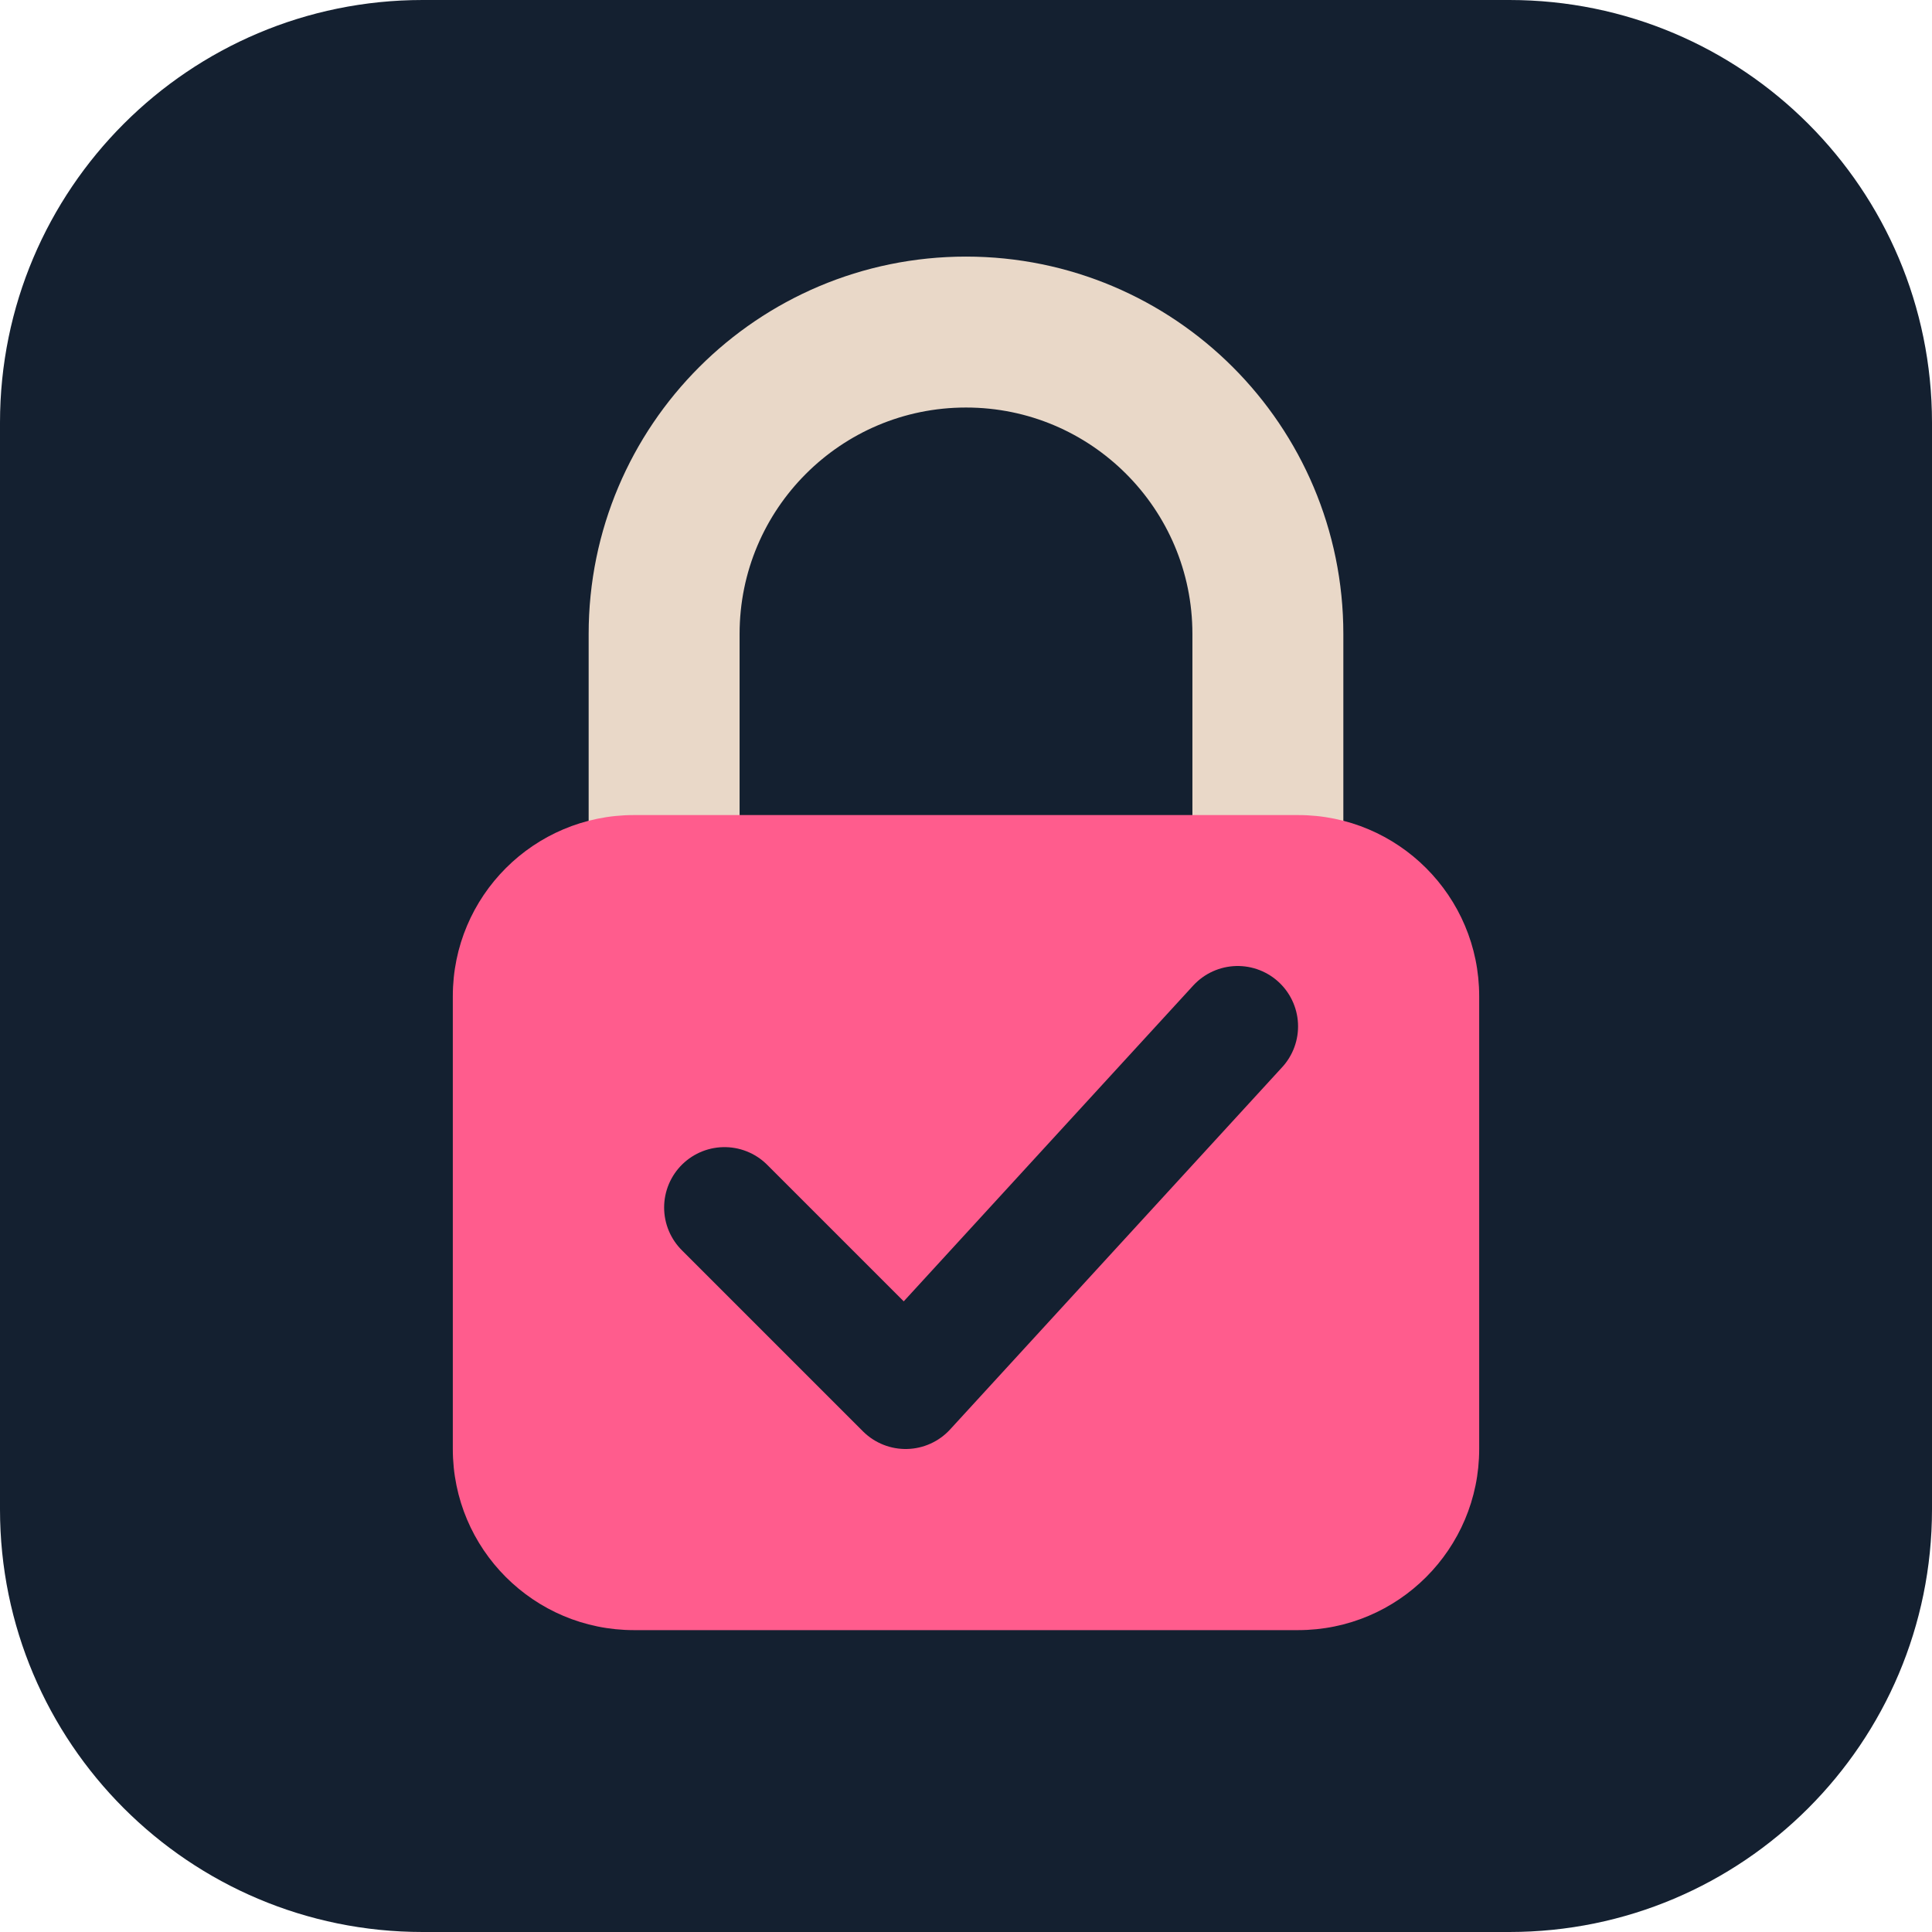
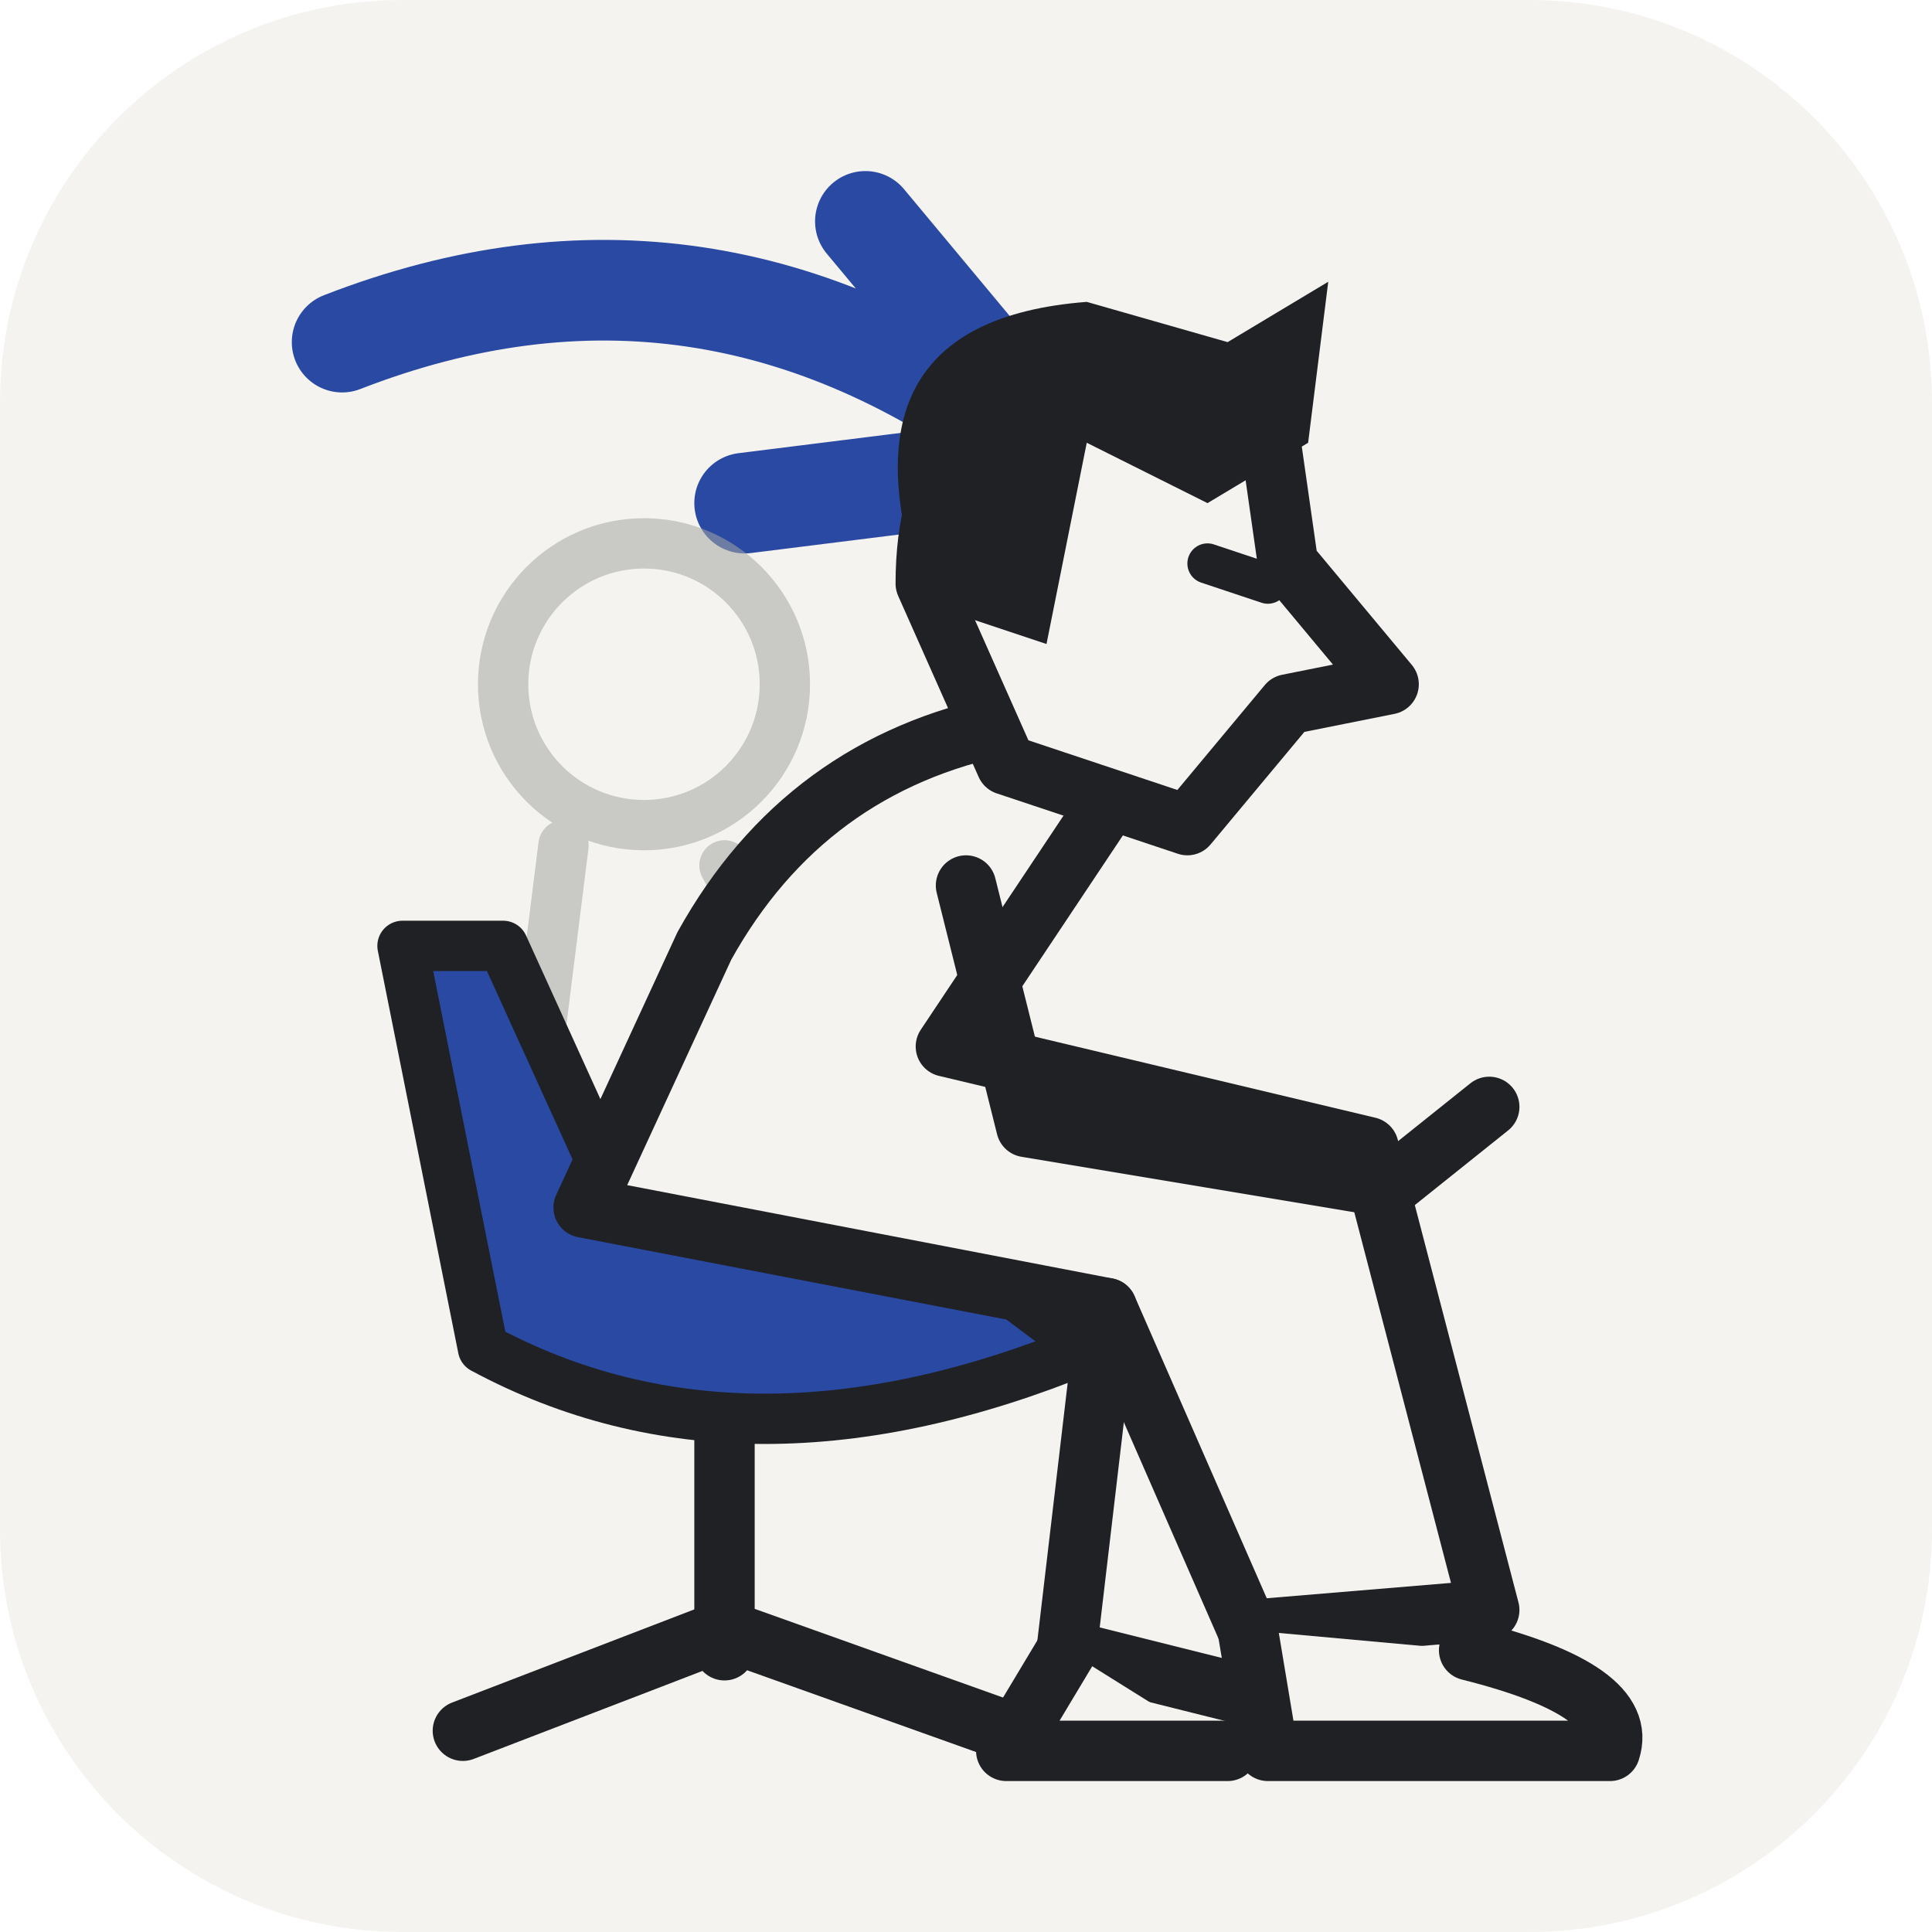
- <svg xmlns="http://www.w3.org/2000/svg" width="64" height="64" viewBox="0 0 64 64" fill="none">
-   <rect width="64" height="64" rx="14" fill="#142030" />
-   <path d="M22 29V21a10 10 0 0 1 20 0v8" stroke="#E9D8C8" stroke-width="5" stroke-linecap="round" />
-   <rect x="15" y="27" width="34" height="27" rx="6" fill="#FF5C8D" />
-   <path d="m24 40 6 6 11-12" stroke="#142030" stroke-width="4" stroke-linecap="round" stroke-linejoin="round" />
+ <svg xmlns="http://www.w3.org/2000/svg" width="96" height="96" viewBox="0 0 96 96" fill="none">
+   <rect width="96" height="96" rx="20" fill="#F4F3EF" />
+   <path d="M17 17Q35 10 51 22M43 11l10 12-16 2" stroke="#2949A3" stroke-width="5" stroke-linecap="round" stroke-linejoin="round" />
+   <g stroke="#A5A5A2" stroke-width="2.5" stroke-linecap="round" stroke-linejoin="round" opacity=".55">
+     <circle cx="32" cy="34" r="7" />
+     <path d="M28 42 26 58 49 62M36 43l8 15 13 2" />
+   </g>
+   <path d="m20 47 4 20q13 7 30 0l-8-6-16-3-5-11Z" fill="#2949A3" stroke="#202125" stroke-width="2.5" stroke-linejoin="round" />
+   <path d="M36 71v11m-13 4 13-5 14 5" stroke="#202125" stroke-width="3" stroke-linecap="round" />
+   <g stroke="#202125" stroke-width="3" stroke-linecap="round" stroke-linejoin="round">
+     <path d="M50 36q-10 2-15 11l-6 13 26 5 7 16 12-1-6-23-21-5 8-12" fill="#F4F3EF" />
+     <path d="m48 44 3 12 18 3 5-4M55 65l-2 17 12 3" />
+     <path d="m62 81 1 6h17q1-3-7-5M53 82l-3 5H61" fill="#F4F3EF" />
+     <path d="M54 19q-8 1-8 10l4 9 9 3 5-6 5-1-5-6-1-7Z" fill="#F4F3EF" />
+   </g>
+   <path d="M46 30q-5-14 8-15l7 2 5-3-1 8-5 3-6-3-2 10Z" fill="#202125" />
+   <path d="m60 28 3 1" stroke="#202125" stroke-width="2" stroke-linecap="round" />
</svg>
